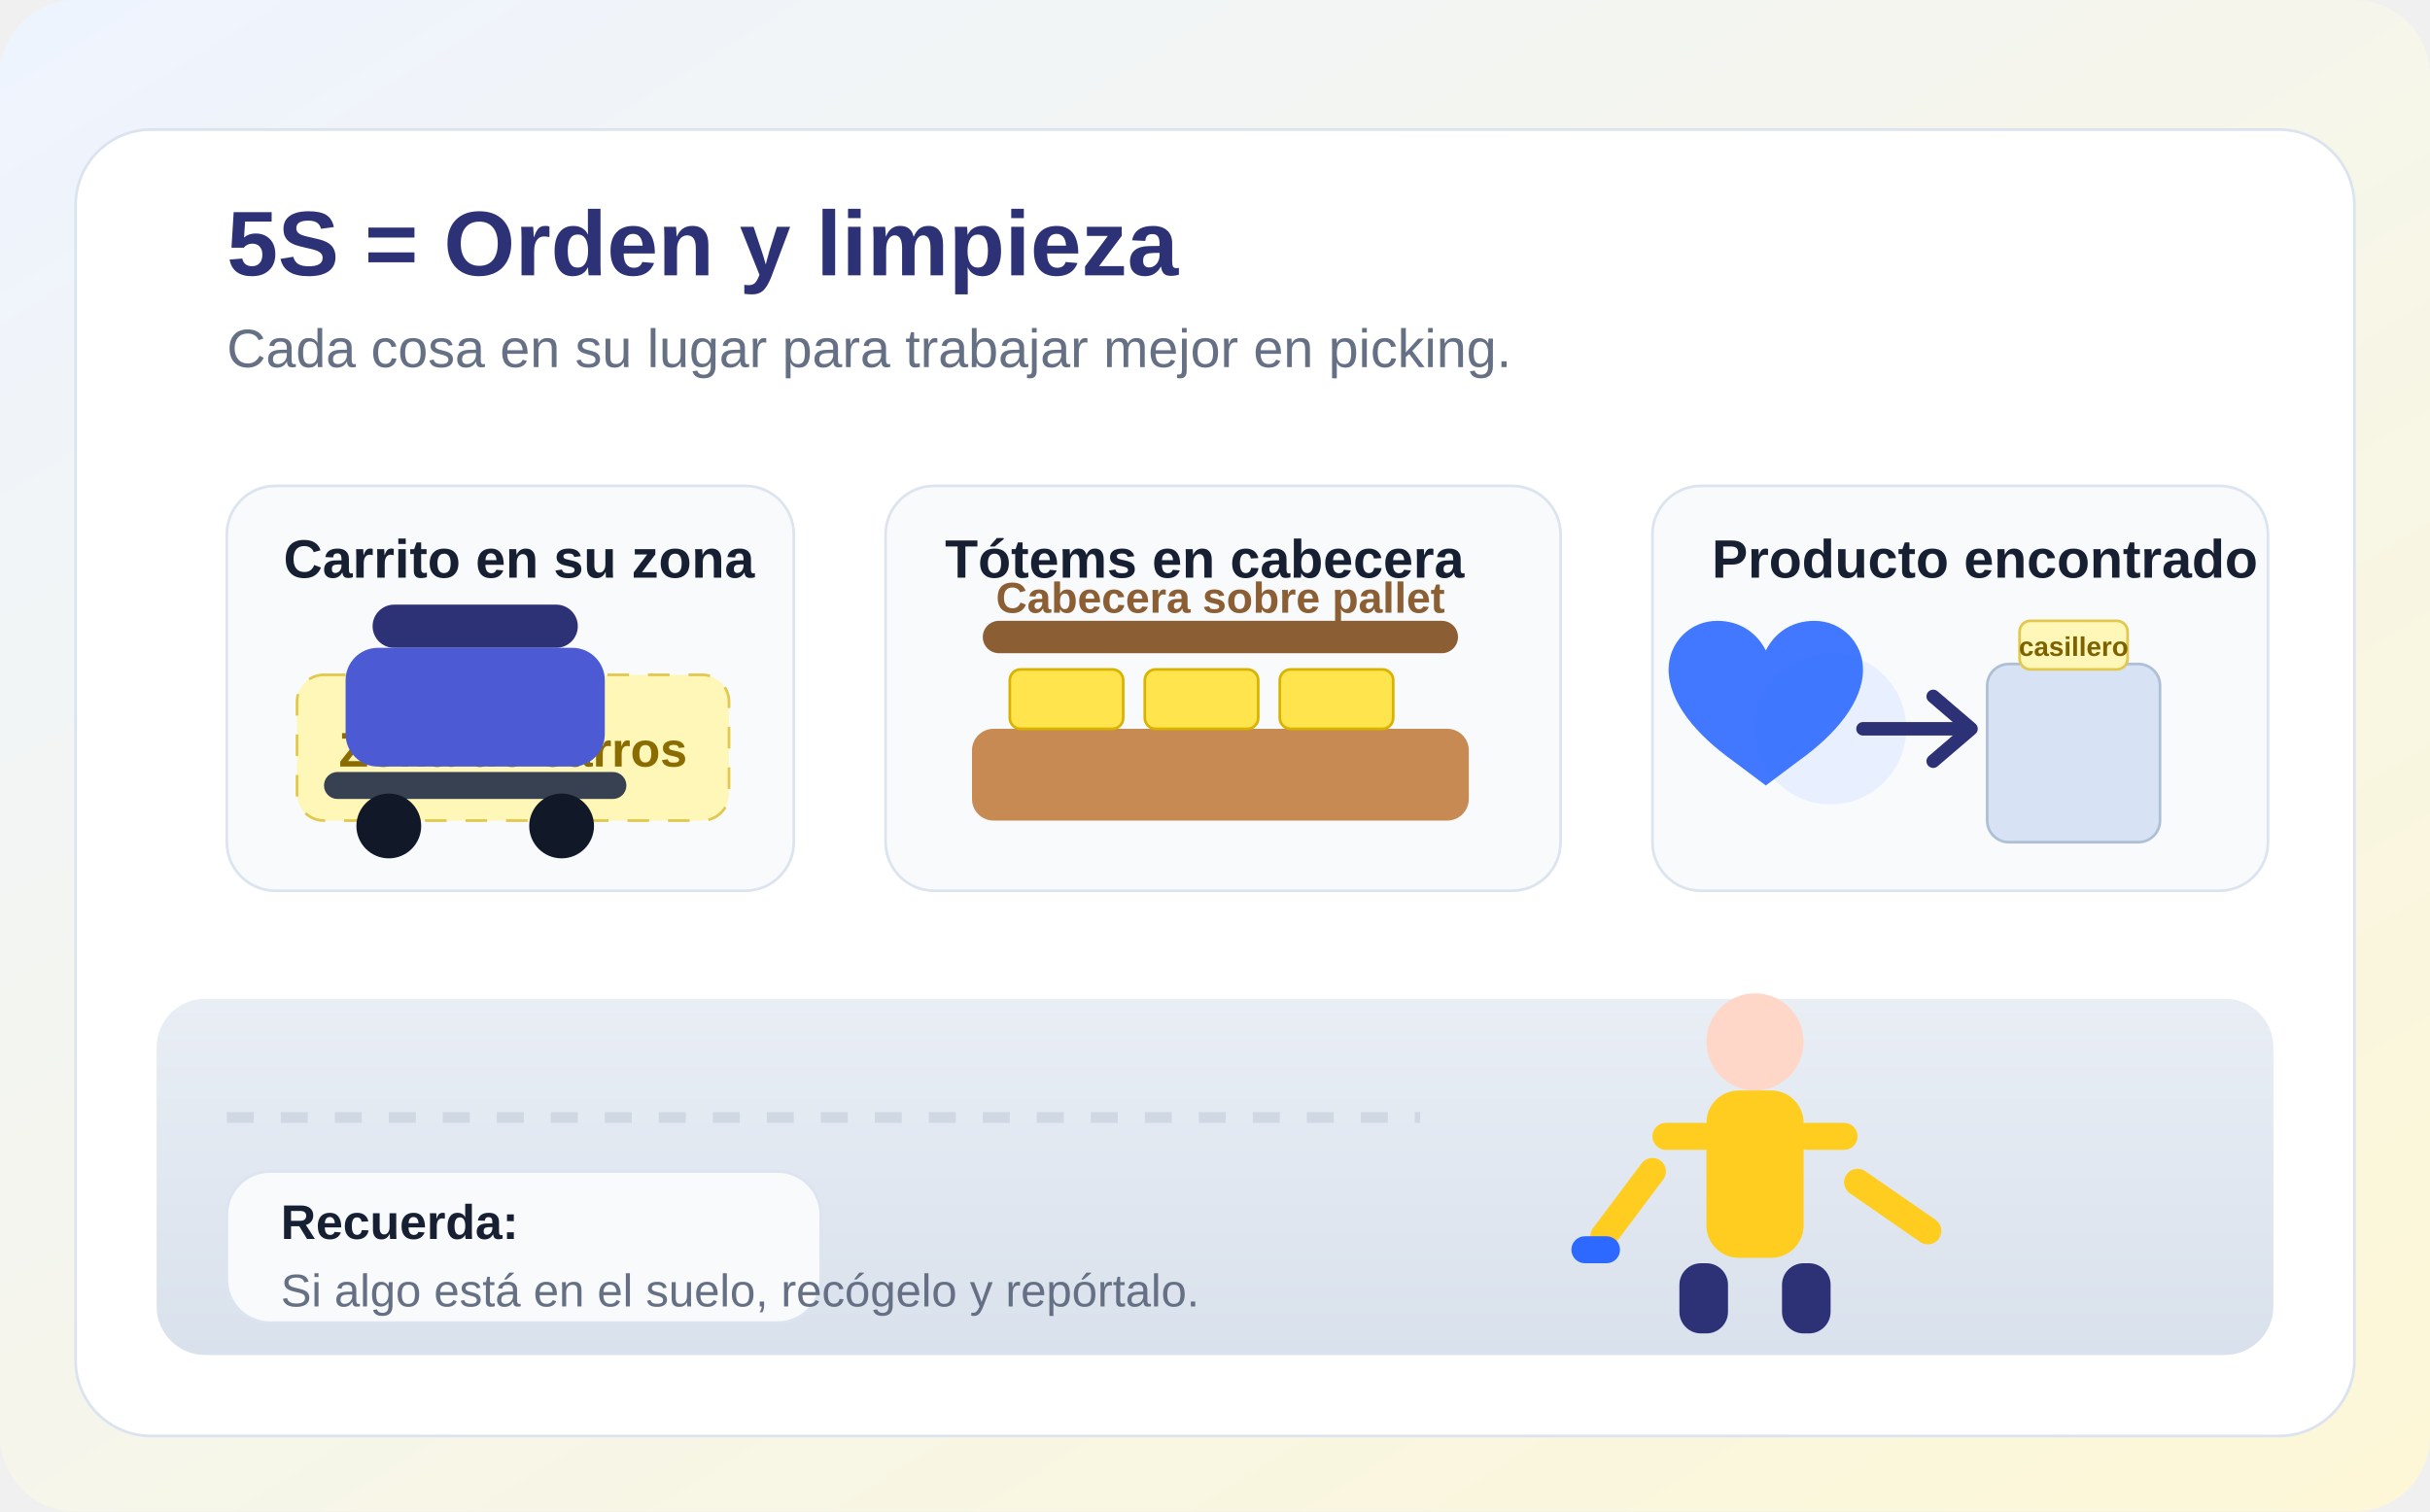
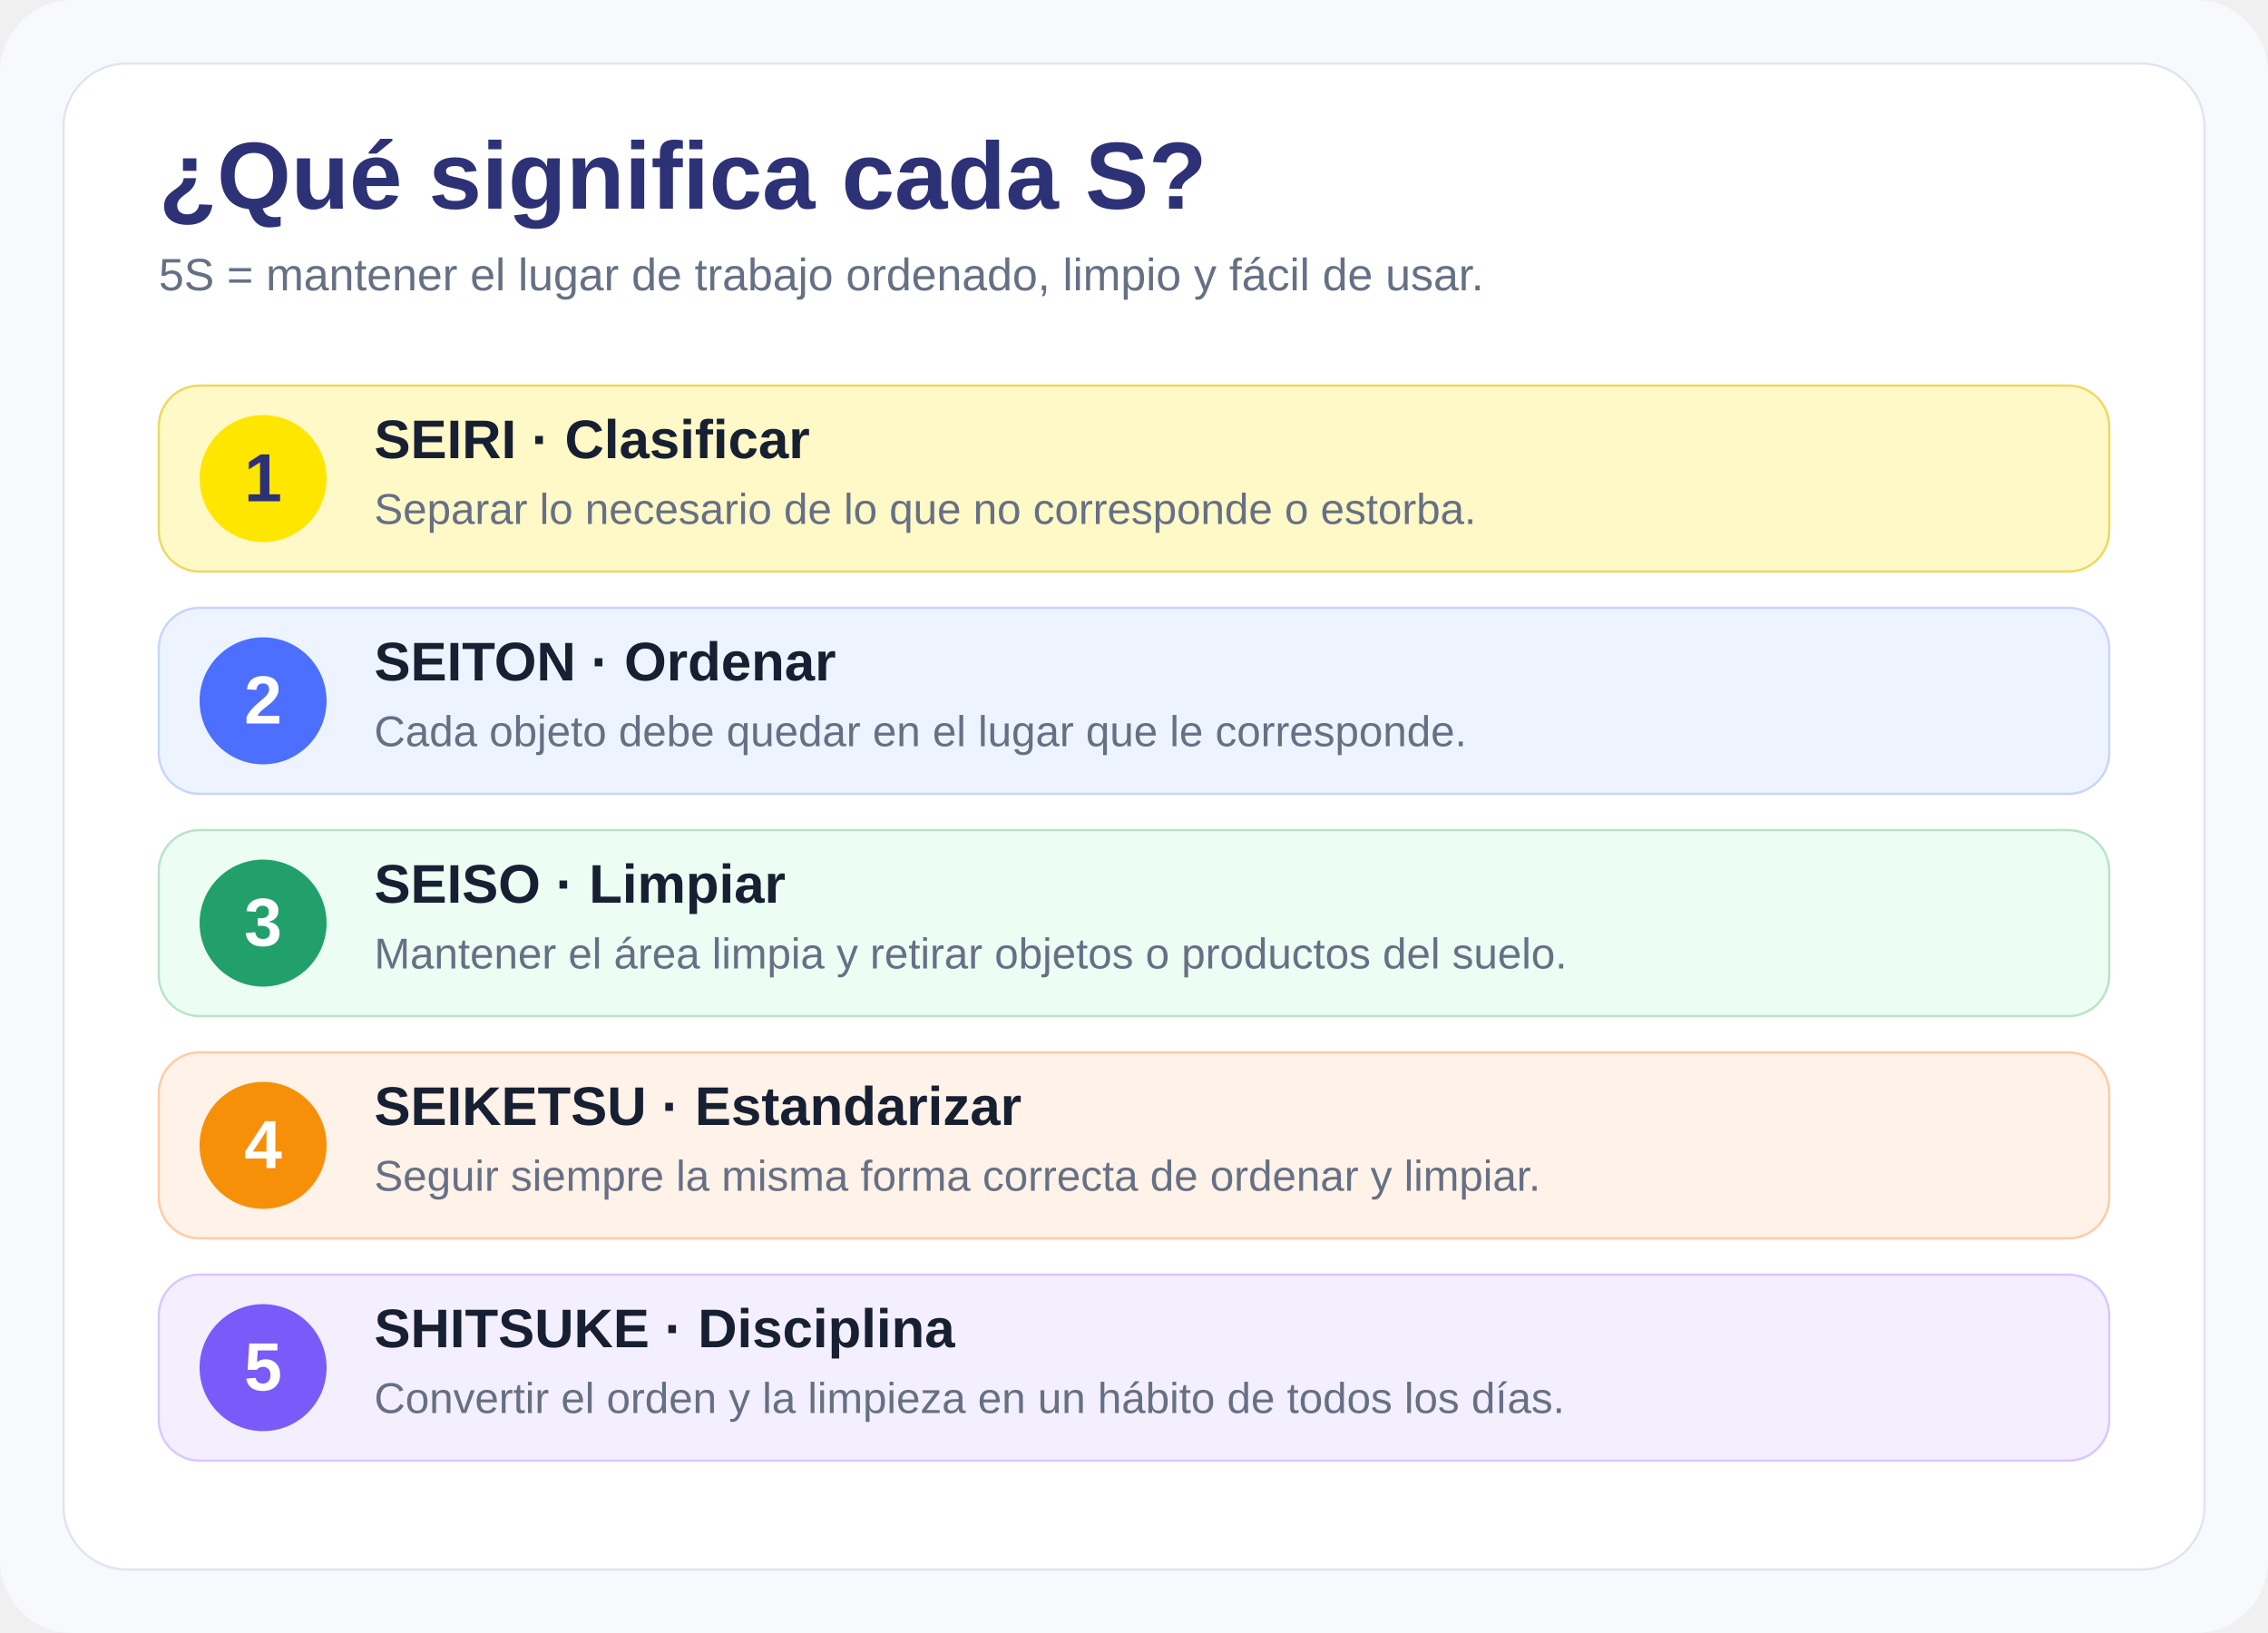
- <svg xmlns="http://www.w3.org/2000/svg" viewBox="0 0 900 560" role="img" aria-label="Ilustración sobre 5S en picking: orden y limpieza">
-   <defs>
-     <linearGradient id="bg" x1="0" y1="0" x2="1" y2="1">
-       <stop stop-color="#eef4ff" />
-       <stop offset="1" stop-color="#fdf7d6" />
-     </linearGradient>
-     <linearGradient id="floor" x1="0" y1="0" x2="0" y2="1">
-       <stop stop-color="#e9eef5" />
-       <stop offset="1" stop-color="#d9e1ec" />
-     </linearGradient>
-   </defs>
-   <rect width="900" height="560" rx="28" fill="url(#bg)" />
-   <rect x="28" y="48" width="844" height="484" rx="28" fill="#ffffff" stroke="#dbe3ee" />
-   <rect x="58" y="370" width="784" height="132" rx="18" fill="url(#floor)" />
-   <text x="84" y="102" fill="#2d3277" font-family="Arial,sans-serif" font-size="34" font-weight="800">5S = Orden y limpieza</text>
-   <text x="84" y="136" fill="#667085" font-family="Arial,sans-serif" font-size="20">Cada cosa en su lugar para trabajar mejor en picking.</text>
-   <rect x="84" y="180" width="210" height="150" rx="18" fill="#f8fafc" stroke="#dce4ef" />
-   <text x="105" y="214" fill="#172033" font-family="Arial,sans-serif" font-size="20" font-weight="700">Carrito en su zona</text>
-   <rect x="110" y="250" width="160" height="54" rx="10" fill="#fff7b8" stroke="#e2c84d" stroke-dasharray="8 7" />
-   <text x="190" y="284" text-anchor="middle" fill="#8a6c00" font-family="Arial,sans-serif" font-size="18" font-weight="700">Zona de carros</text>
-   <rect x="138" y="224" width="76" height="16" rx="8" fill="#2d3277" />
-   <rect x="128" y="240" width="96" height="44" rx="12" fill="#4c5bd4" />
-   <rect x="120" y="286" width="112" height="10" rx="5" fill="#374151" />
-   <circle cx="144" cy="306" r="12" fill="#111827" />
-   <circle cx="208" cy="306" r="12" fill="#111827" />
-   <rect x="328" y="180" width="250" height="150" rx="18" fill="#f8fafc" stroke="#dce4ef" />
-   <text x="350" y="214" fill="#172033" font-family="Arial,sans-serif" font-size="20" font-weight="700">Tótems en cabecera</text>
-   <rect x="360" y="270" width="184" height="34" rx="8" fill="#c78a52" />
-   <rect x="374" y="248" width="42" height="22" rx="4" fill="#ffe44d" stroke="#d9b300" />
-   <rect x="424" y="248" width="42" height="22" rx="4" fill="#ffe44d" stroke="#d9b300" />
-   <rect x="474" y="248" width="42" height="22" rx="4" fill="#ffe44d" stroke="#d9b300" />
-   <rect x="364" y="230" width="176" height="12" rx="6" fill="#8b5e34" />
-   <text x="452" y="227" text-anchor="middle" fill="#8b5e34" font-family="Arial,sans-serif" font-size="16" font-weight="700">Cabecera sobre pallet</text>
-   <rect x="612" y="180" width="228" height="150" rx="18" fill="#f8fafc" stroke="#dce4ef" />
-   <text x="634" y="214" fill="#172033" font-family="Arial,sans-serif" font-size="20" font-weight="700">Producto encontrado</text>
-   <circle cx="678" cy="270" r="28" fill="#e8f0ff" />
-   <rect x="736" y="246" width="64" height="66" rx="8" fill="#d7e3f4" stroke="#aebfd6" />
-   <rect x="748" y="230" width="40" height="18" rx="4" fill="#fff7b8" stroke="#e2c84d" />
-   <text x="768" y="243" text-anchor="middle" fill="#7c6200" font-family="Arial,sans-serif" font-size="10" font-weight="700">casillero</text>
-   <path d="M666 282c14-10 24-22 24-34 0-10-8-18-18-18-9 0-15 5-18 11-3-6-9-11-18-11-10 0-18 8-18 18 0 12 10 24 24 34l12 9 12-9z" fill="#2d69ff" opacity=".9" />
-   <path d="M690 270h36" stroke="#2d3277" stroke-width="5" stroke-linecap="round" />
-   <path d="M716 258l14 12-14 12" fill="none" stroke="#2d3277" stroke-width="5" stroke-linecap="round" stroke-linejoin="round" />
-   <circle cx="650" cy="386" r="18" fill="#ffd7c8" />
-   <rect x="632" y="404" width="36" height="62" rx="12" fill="#ffcd1f" />
-   <rect x="612" y="416" width="24" height="10" rx="5" fill="#ffcd1f" />
-   <rect x="664" y="416" width="24" height="10" rx="5" fill="#ffcd1f" />
-   <rect x="622" y="468" width="18" height="26" rx="8" fill="#2d3277" />
-   <rect x="660" y="468" width="18" height="26" rx="8" fill="#2d3277" />
-   <path d="M612 434l-18 24" stroke="#ffcd1f" stroke-width="10" stroke-linecap="round" />
-   <path d="M688 438l26 18" stroke="#ffcd1f" stroke-width="10" stroke-linecap="round" />
-   <rect x="582" y="458" width="18" height="10" rx="5" fill="#2d69ff" />
-   <path d="M84 414h442" stroke="#d0d8e4" stroke-width="4" stroke-dasharray="10 10" />
-   <rect x="84" y="434" width="220" height="56" rx="16" fill="#f8fafc" stroke="#dce4ef" />
-   <text x="104" y="459" fill="#172033" font-family="Arial,sans-serif" font-size="18" font-weight="700">Recuerda:</text>
-   <text x="104" y="484" fill="#667085" font-family="Arial,sans-serif" font-size="17">Si algo está en el suelo, recógelo y repórtalo.</text>
+ <svg xmlns="http://www.w3.org/2000/svg" viewBox="0 0 1000 720" role="img" aria-label="Infografía de las 5S">
+   <rect width="1000" height="720" rx="32" fill="#f7f9fc" />
+   <rect x="28" y="28" width="944" height="664" rx="28" fill="#fff" stroke="#dfe5ee" />
+   <text x="70" y="92" font-family="Arial,sans-serif" font-size="42" font-weight="800" fill="#2d3277">¿Qué significa cada S?</text>
+   <text x="70" y="128" font-family="Arial,sans-serif" font-size="20" fill="#667085">5S = mantener el lugar de trabajo ordenado, limpio y fácil de usar.</text>
+   <g font-family="Arial,sans-serif">
+     <rect x="70" y="170" width="860" height="82" rx="18" fill="#fff8c7" stroke="#ecd95f" />
+     <circle cx="116" cy="211" r="28" fill="#ffe600" />
+     <text x="116" y="221" text-anchor="middle" font-size="30" font-weight="900" fill="#2d3277">1</text>
+     <text x="165" y="202" font-size="24" font-weight="800" fill="#172033">SEIRI · Clasificar</text>
+     <text x="165" y="231" font-size="19" fill="#667085">Separar lo necesario de lo que no corresponde o estorba.</text>
+     <rect x="70" y="268" width="860" height="82" rx="18" fill="#eef4ff" stroke="#c6d5ff" />
+     <circle cx="116" cy="309" r="28" fill="#4c6fff" />
+     <text x="116" y="319" text-anchor="middle" font-size="30" font-weight="900" fill="#fff">2</text>
+     <text x="165" y="300" font-size="24" font-weight="800" fill="#172033">SEITON · Ordenar</text>
+     <text x="165" y="329" font-size="19" fill="#667085">Cada objeto debe quedar en el lugar que le corresponde.</text>
+     <rect x="70" y="366" width="860" height="82" rx="18" fill="#ecfdf3" stroke="#b7e4c7" />
+     <circle cx="116" cy="407" r="28" fill="#22a06b" />
+     <text x="116" y="417" text-anchor="middle" font-size="30" font-weight="900" fill="#fff">3</text>
+     <text x="165" y="398" font-size="24" font-weight="800" fill="#172033">SEISO · Limpiar</text>
+     <text x="165" y="427" font-size="19" fill="#667085">Mantener el área limpia y retirar objetos o productos del suelo.</text>
+     <rect x="70" y="464" width="860" height="82" rx="18" fill="#fff2e8" stroke="#ffcba3" />
+     <circle cx="116" cy="505" r="28" fill="#f79009" />
+     <text x="116" y="515" text-anchor="middle" font-size="30" font-weight="900" fill="#fff">4</text>
+     <text x="165" y="496" font-size="24" font-weight="800" fill="#172033">SEIKETSU · Estandarizar</text>
+     <text x="165" y="525" font-size="19" fill="#667085">Seguir siempre la misma forma correcta de ordenar y limpiar.</text>
+     <rect x="70" y="562" width="860" height="82" rx="18" fill="#f4efff" stroke="#d8c7ff" />
+     <circle cx="116" cy="603" r="28" fill="#7a5af8" />
+     <text x="116" y="613" text-anchor="middle" font-size="30" font-weight="900" fill="#fff">5</text>
+     <text x="165" y="594" font-size="24" font-weight="800" fill="#172033">SHITSUKE · Disciplina</text>
+     <text x="165" y="623" font-size="19" fill="#667085">Convertir el orden y la limpieza en un hábito de todos los días.</text>
+   </g>
</svg>
